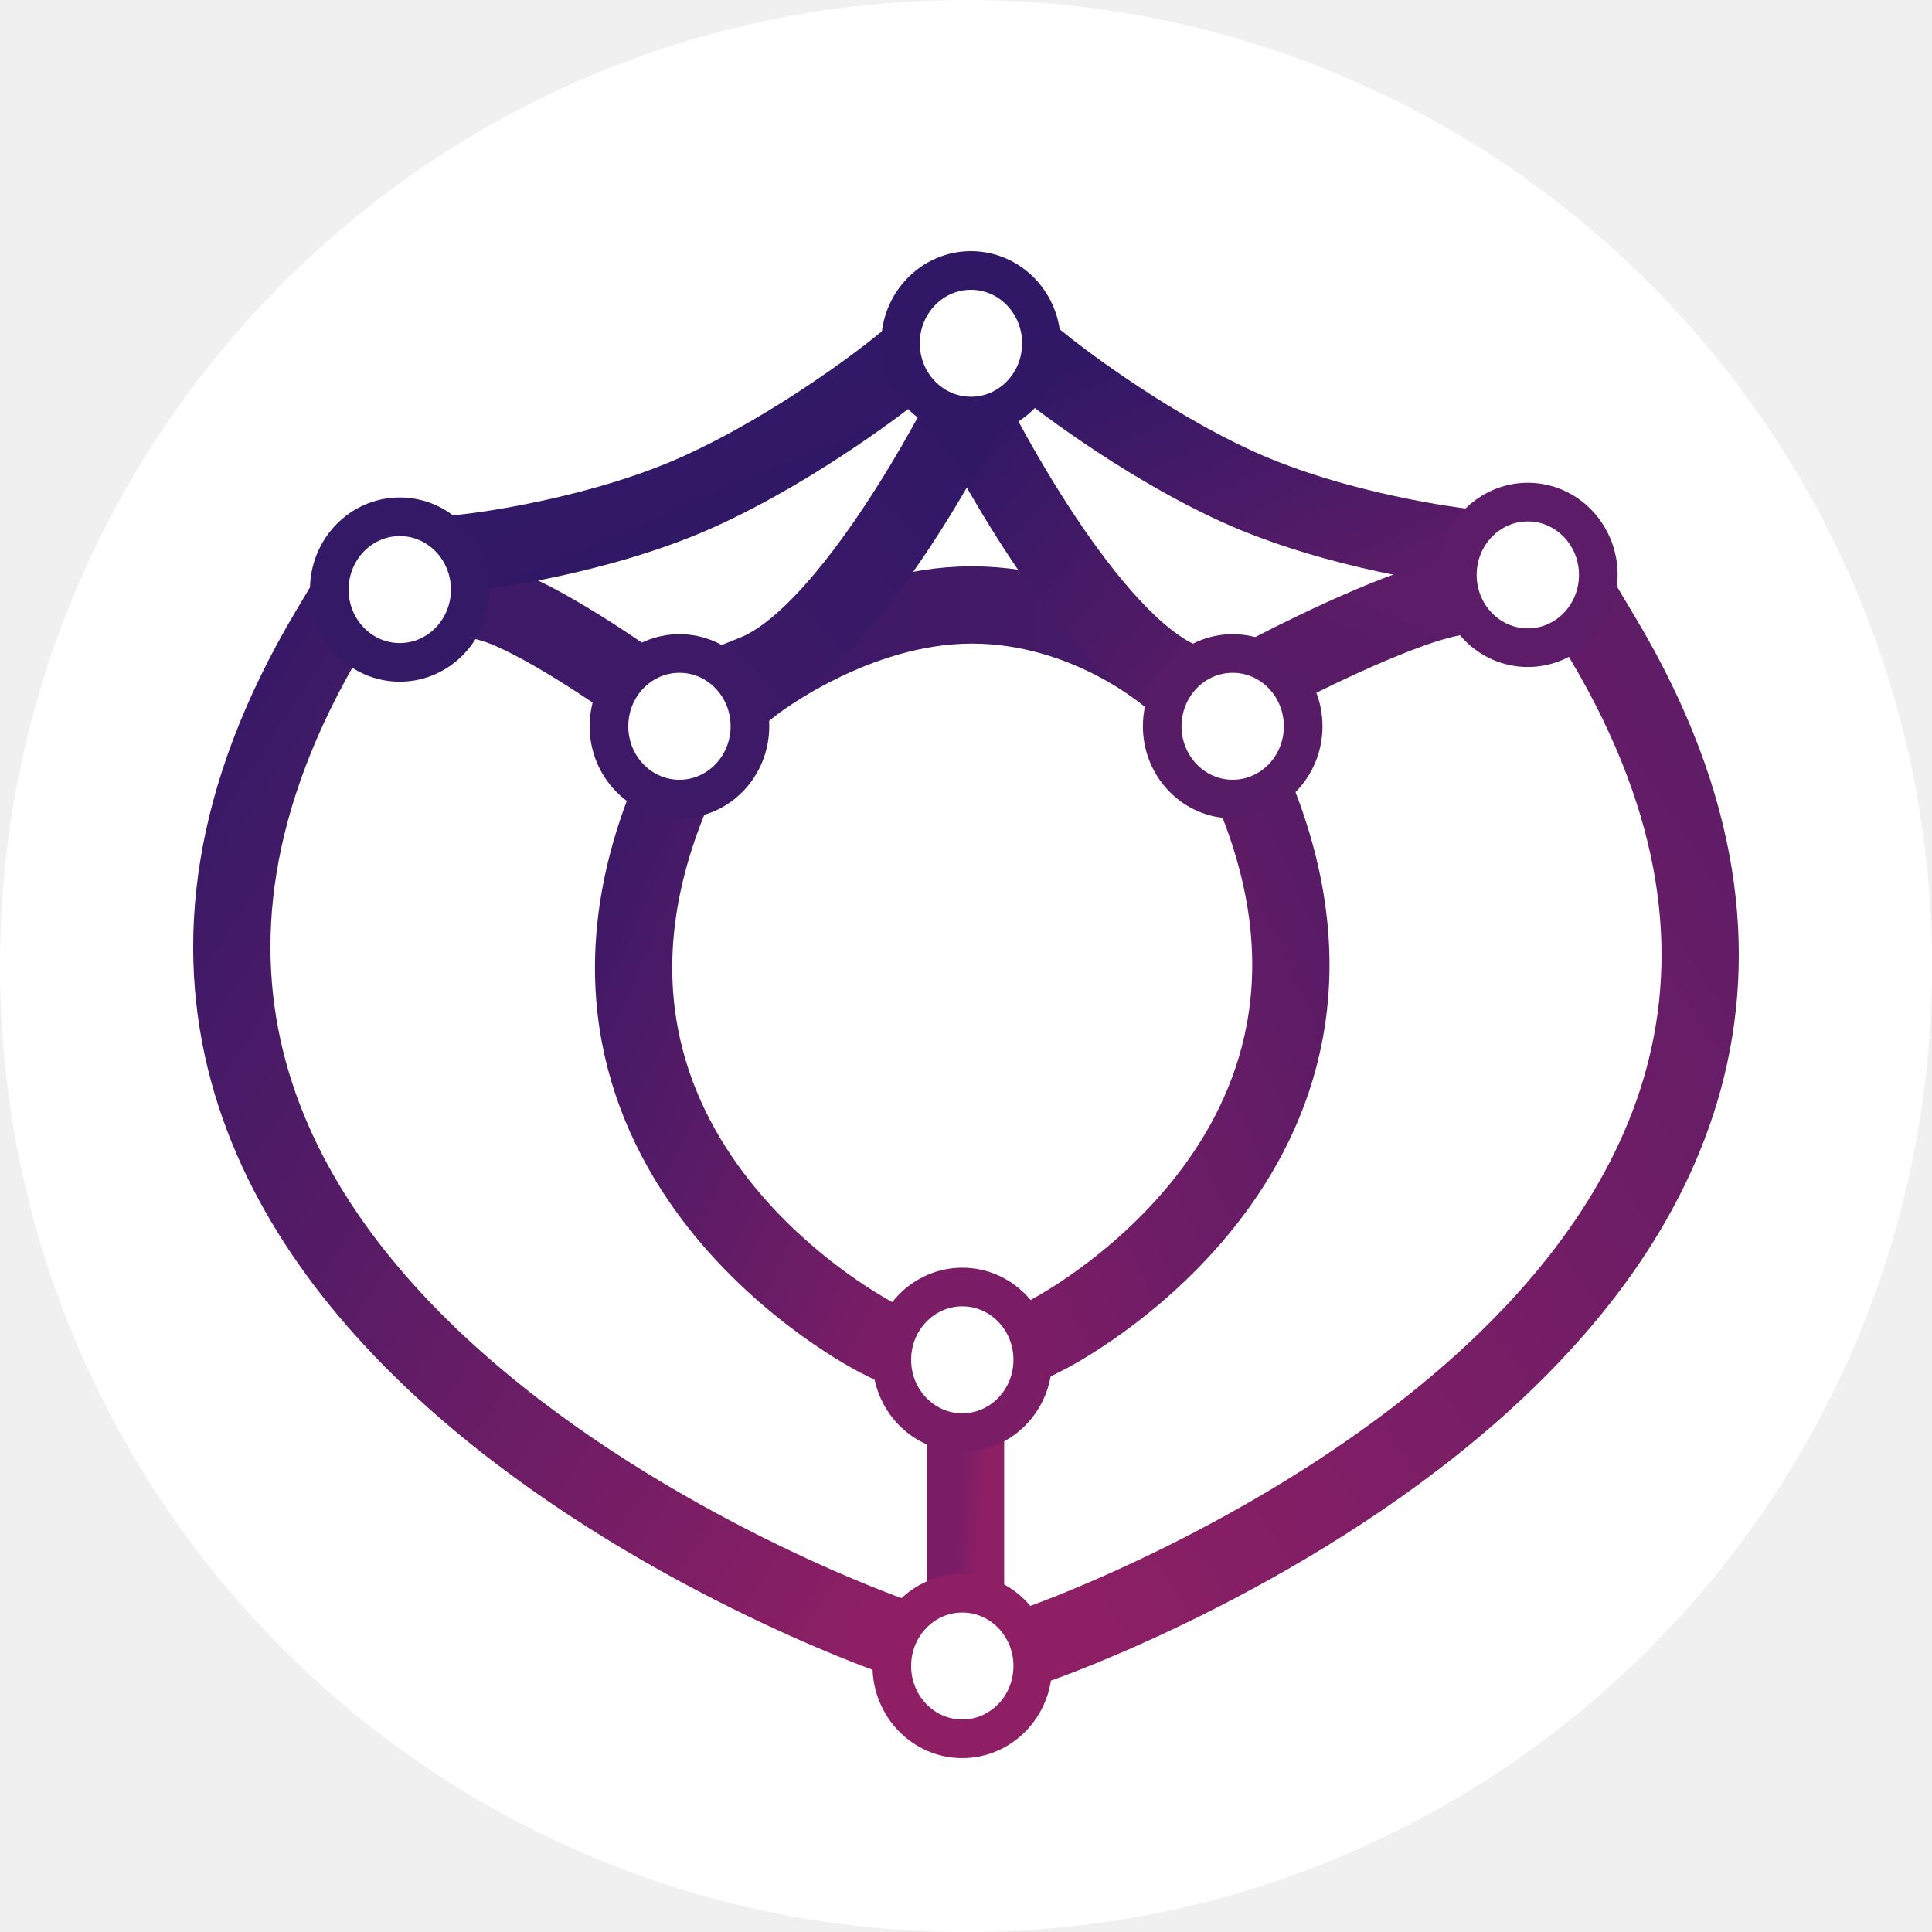
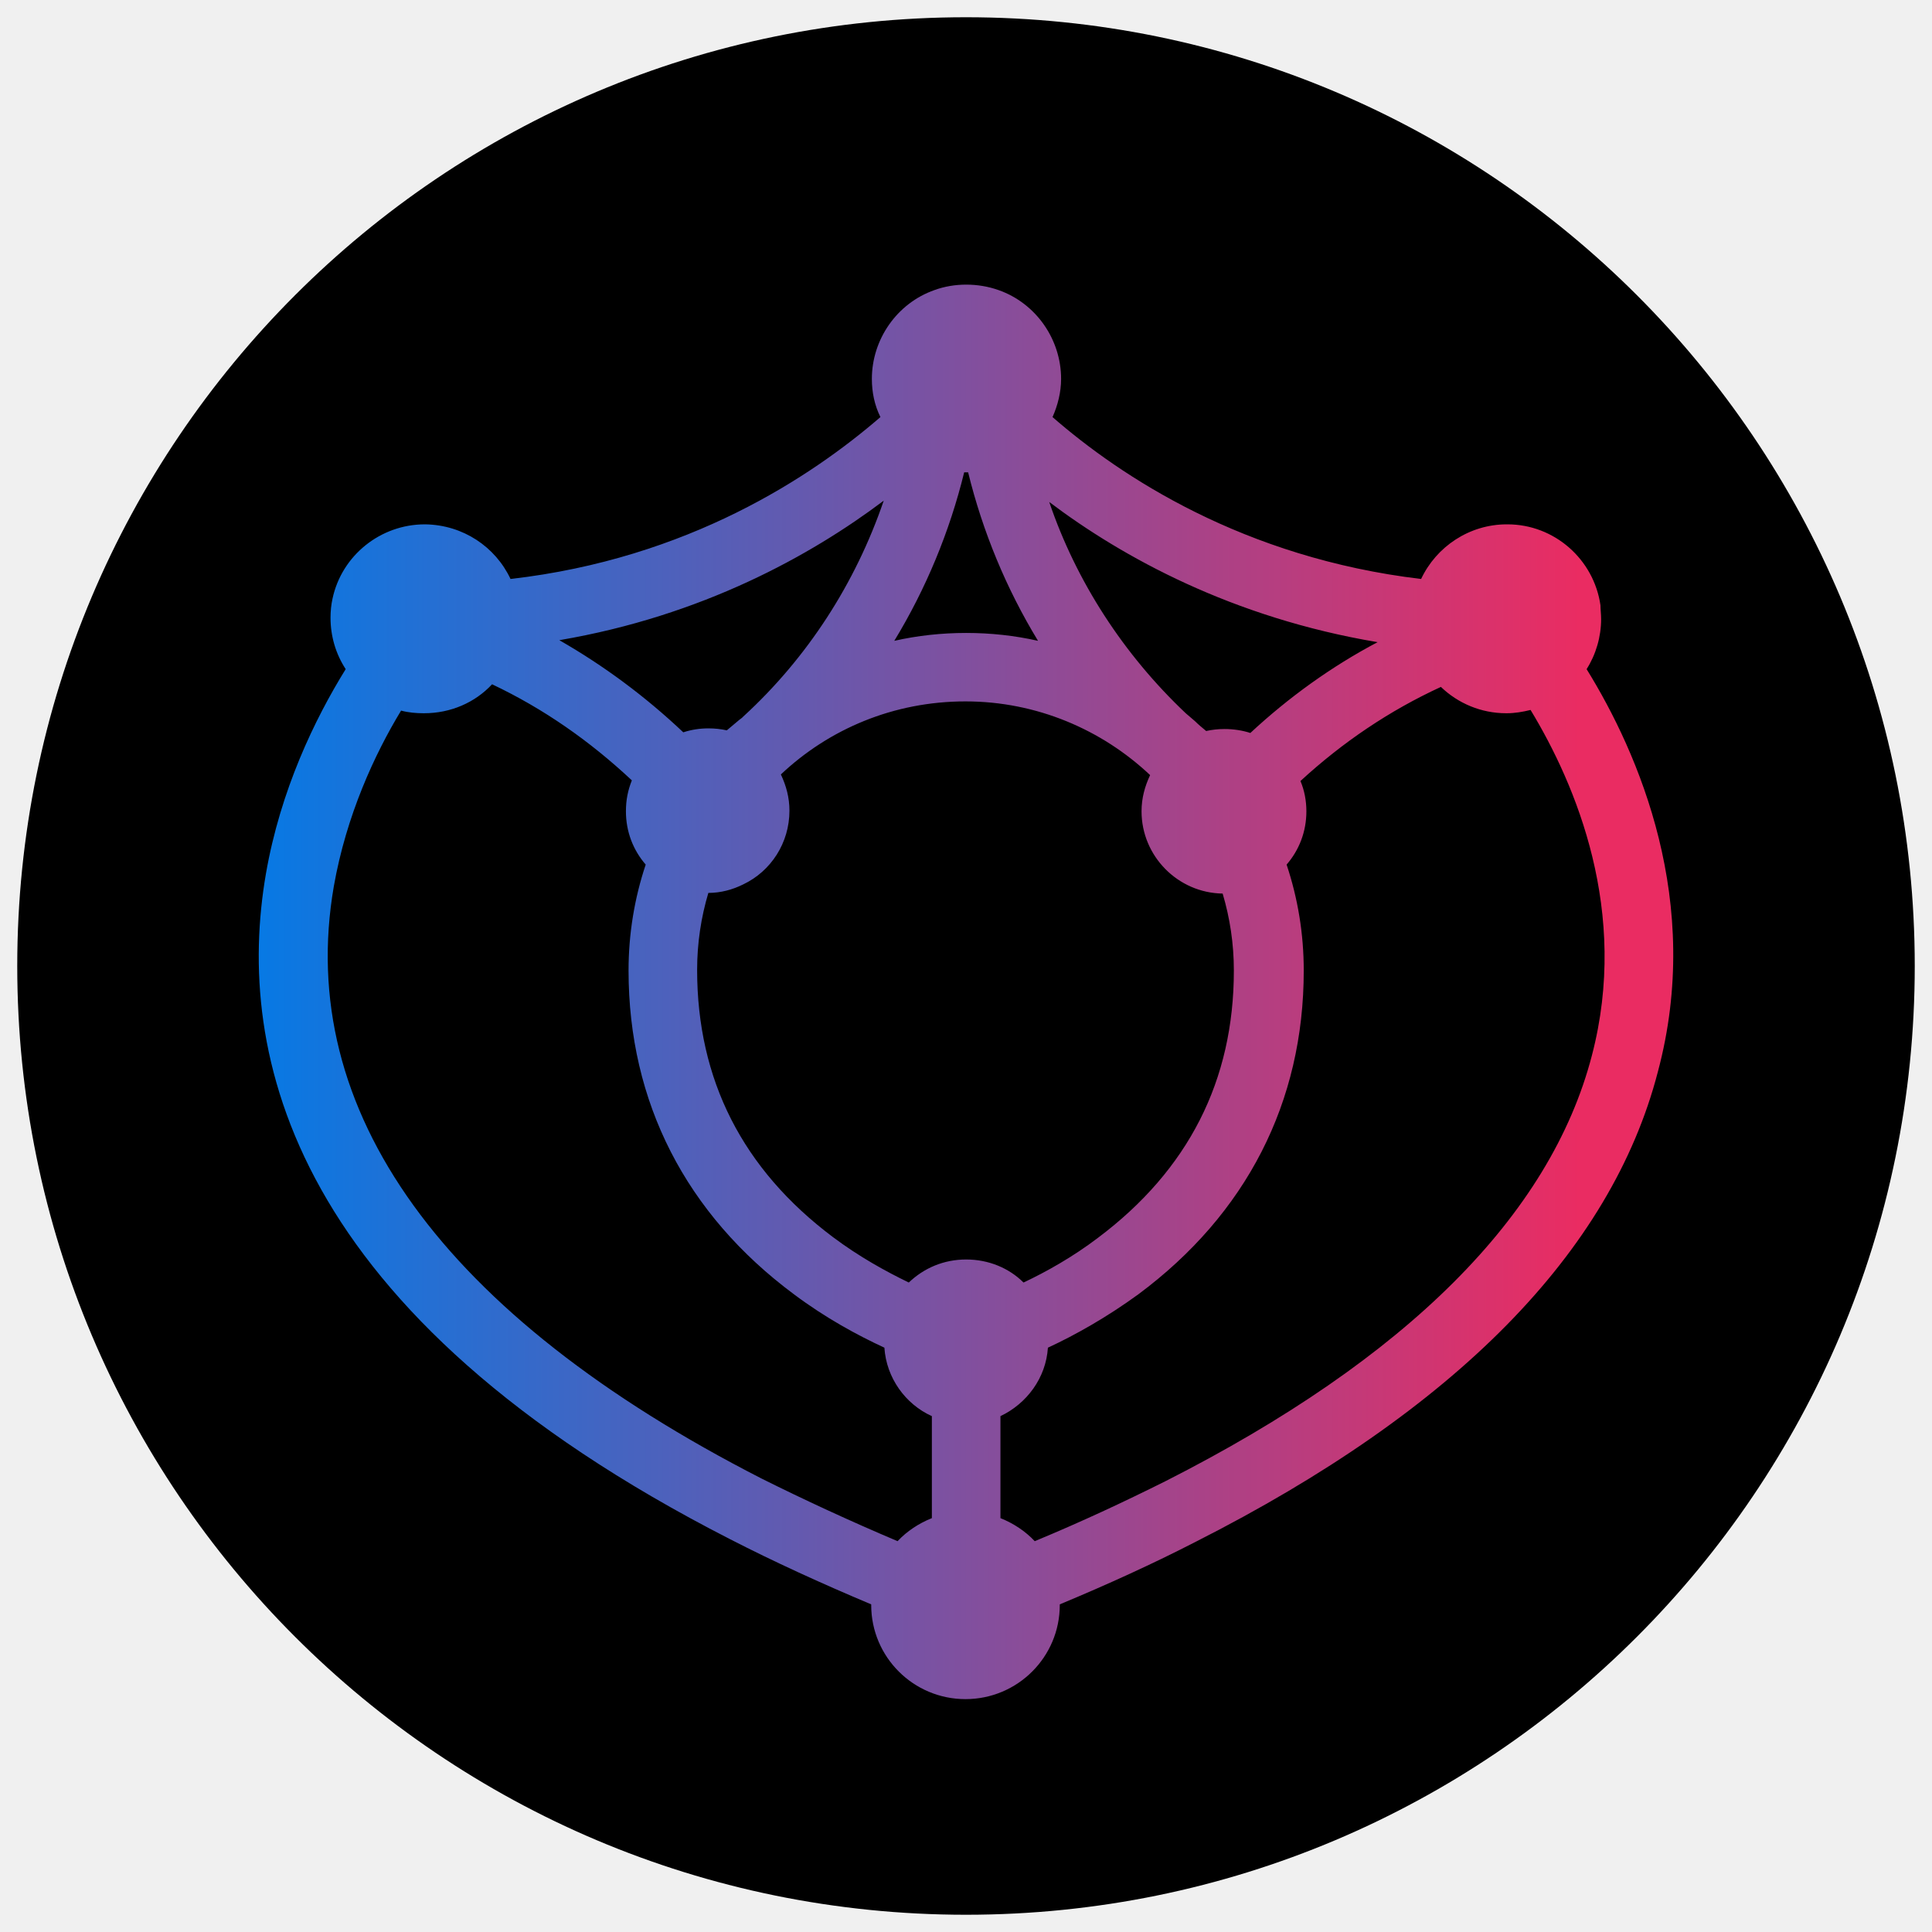
- <svg xmlns="http://www.w3.org/2000/svg" width="25" height="25" viewBox="0 0 25 25" fill="none">
-   <circle cx="12.5" cy="12.5" r="12.5" fill="white" />
-   <path d="M12.494 20.773V18.495" stroke="url(#paint0_linear)" stroke-linecap="square" />
-   <path d="M11.547 21.168C11.547 21.168 -0.916 16.849 4.257 8.164" stroke="url(#paint1_linear)" stroke-linecap="square" />
-   <path d="M13.453 21.268C13.453 21.268 25.916 16.949 20.743 8.264" stroke="url(#paint2_linear)" stroke-linecap="square" />
-   <path d="M13.551 17.273C13.551 17.273 18.148 14.953 16.24 10.286" stroke="url(#paint3_linear)" stroke-linecap="square" />
-   <path d="M11.352 17.312C11.352 17.312 6.754 14.991 8.663 10.324" stroke="url(#paint4_linear)" stroke-linecap="square" />
-   <path d="M6.336 7.801C6.95 7.963 8.159 8.822 8.159 8.822" stroke="#3D1967" stroke-linecap="square" />
-   <path d="M18.77 7.735C18.016 7.882 16.529 8.659 16.529 8.659" stroke="url(#paint5_linear)" stroke-linecap="square" />
-   <path d="M9.75 8.851C9.75 8.851 11.053 7.828 12.574 7.828C14.096 7.828 15.16 8.785 15.16 8.785" stroke="url(#paint6_linear)" stroke-linecap="square" />
-   <path d="M18.898 7.075C18.898 7.075 17.316 6.89 16.014 6.297C14.713 5.704 13.542 4.765 13.542 4.765" stroke="url(#paint7_linear)" stroke-linecap="square" />
-   <path d="M6.13 7.141C6.13 7.141 7.727 6.956 9.039 6.363C10.351 5.77 11.532 4.831 11.532 4.831" stroke="url(#paint8_linear)" stroke-linecap="square" />
-   <path d="M12.617 5.459C12.617 5.459 14.052 8.317 15.318 8.824" stroke="url(#paint9_linear)" stroke-linecap="square" />
-   <path d="M12.469 5.348C12.469 5.348 11.033 8.206 9.767 8.713" stroke="url(#paint10_linear)" stroke-linecap="square" />
-   <ellipse cx="8.792" cy="9.398" rx="0.912" ry="0.942" fill="white" stroke="#3D1967" stroke-width="0.5" />
-   <ellipse cx="15.951" cy="9.398" rx="0.912" ry="0.942" fill="white" stroke="#581B66" stroke-width="0.5" />
-   <ellipse cx="19.77" cy="7.439" rx="0.912" ry="0.942" fill="white" stroke="#5D1C67" stroke-width="0.5" />
-   <ellipse cx="5.173" cy="7.629" rx="0.912" ry="0.942" fill="white" stroke="#341967" stroke-width="0.5" />
-   <ellipse cx="12.452" cy="17.596" rx="0.912" ry="0.942" fill="white" stroke="#7A1D66" stroke-width="0.5" />
-   <ellipse cx="12.452" cy="21.558" rx="0.912" ry="0.942" fill="white" stroke="#8F1F65" stroke-width="0.5" />
-   <ellipse cx="12.564" cy="4.442" rx="0.912" ry="0.942" fill="white" stroke="#301867" stroke-width="0.5" />
+ <svg xmlns="http://www.w3.org/2000/svg" width="224" height="224" viewBox="0 0 224 224" fill="none">
+   <circle cx="112" cy="112" r="110" fill="black" />
+   <path d="M183.955 77.582C185.025 75.903 185.637 73.843 185.637 71.782C185.637 71.248 185.561 70.638 185.561 70.18C184.796 64.839 180.209 60.794 174.781 60.794H174.705C170.347 60.794 166.525 63.389 164.767 67.128C144.202 64.686 129.907 55.224 122.032 48.356C122.644 46.983 123.026 45.457 123.026 43.931C123.026 39.352 120.121 35.156 115.764 33.63C113.394 32.79 110.642 32.79 108.348 33.63C103.991 35.156 101.086 39.352 101.086 43.931C101.086 45.457 101.391 46.983 102.079 48.356C94.129 55.224 79.833 64.762 59.192 67.128C57.434 63.389 53.688 60.871 49.331 60.794C49.331 60.794 49.331 60.794 49.254 60.794C44.132 60.794 39.622 64.381 38.551 69.417C38.398 70.104 38.322 70.867 38.322 71.63C38.322 73.766 38.934 75.827 40.08 77.582C36.487 83.381 32.512 91.622 30.83 101.313C27.237 122.144 33.582 152.361 84.649 178.458C89.695 181.052 95.199 183.57 101.009 186.012V186.088C101.009 192.116 105.902 197 111.941 197C117.981 197 122.873 192.116 122.873 186.088V186.012C128.378 183.723 133.729 181.281 138.622 178.763C168.742 163.502 186.784 145.188 192.212 124.281C197.486 104.594 189.995 87.349 183.955 77.582ZM118.669 148.699C116.987 147.02 114.617 146.028 112.018 146.028C109.418 146.028 107.125 147.02 105.367 148.699C102.691 147.401 99.633 145.723 96.575 143.433C86.102 135.574 80.827 125.196 80.827 112.453C80.827 109.325 81.286 106.349 82.127 103.526C83.579 103.526 84.955 103.144 86.178 102.534V103.526V102.534C89.389 101.007 91.53 97.726 91.53 93.987C91.53 92.461 91.147 91.088 90.536 89.79C96.117 84.525 103.608 81.321 111.941 81.321C120.198 81.321 127.766 84.602 133.347 89.867C132.735 91.164 132.353 92.537 132.353 94.064C132.353 99.252 136.557 103.526 141.756 103.602C142.597 106.425 143.056 109.401 143.056 112.53C143.056 125.273 137.781 135.65 127.307 143.51C124.402 145.723 121.268 147.478 118.669 148.699ZM112.018 54.766C112.094 54.766 112.171 54.766 112.247 54.766C113.929 61.634 116.681 68.272 120.351 74.3C117.675 73.69 114.846 73.385 112.018 73.385C109.189 73.385 106.361 73.69 103.685 74.3C107.354 68.272 110.107 61.634 111.788 54.766C111.865 54.766 111.941 54.766 112.018 54.766ZM86.178 83.076C86.102 83.152 86.025 83.228 86.025 83.228C85.949 83.305 85.796 83.381 85.72 83.457C85.184 83.915 84.726 84.296 84.267 84.678C83.579 84.525 82.891 84.449 82.127 84.449C81.133 84.449 80.139 84.602 79.222 84.907C74.864 80.786 70.048 77.2 64.849 74.224C81.439 71.401 94.052 64.381 102.462 58.047C99.174 67.662 93.594 76.284 86.178 83.076ZM144.967 84.983C144.049 84.678 142.979 84.525 141.985 84.525C141.221 84.525 140.533 84.602 139.845 84.754C139.386 84.373 138.927 83.991 138.545 83.61L137.475 82.694C130.289 75.903 124.785 67.433 121.65 58.2C130.136 64.61 142.903 71.63 159.721 74.453C154.37 77.276 149.401 80.863 144.967 84.983ZM88.319 171.438C51.318 152.514 34.194 128.783 38.704 102.762C40.157 94.522 43.444 87.425 46.502 82.389C47.343 82.618 48.26 82.694 49.101 82.694H49.178C52.236 82.694 55.064 81.473 57.052 79.337C63.015 82.16 68.366 85.899 73.259 90.477C72.8 91.622 72.571 92.766 72.571 94.064C72.571 96.429 73.412 98.566 74.864 100.244C73.564 104.136 72.876 108.256 72.876 112.53C72.876 127.791 79.527 140.763 92.065 150.072C95.734 152.819 99.404 154.803 102.538 156.253C102.768 159.763 104.985 162.815 108.042 164.189V176.016C106.513 176.626 105.137 177.542 104.067 178.687C98.487 176.321 93.212 173.879 88.319 171.438ZM184.567 122.373C179.751 140.915 163.085 157.55 135.105 171.743C130.365 174.108 125.32 176.474 119.968 178.687C118.898 177.542 117.522 176.626 115.993 176.016V164.189C119.051 162.739 121.268 159.763 121.497 156.253C124.632 154.803 128.301 152.743 131.971 150.072C144.508 140.763 151.159 127.791 151.159 112.53C151.159 108.256 150.471 104.136 149.171 100.244C150.624 98.566 151.465 96.429 151.465 94.064C151.465 92.843 151.235 91.622 150.777 90.554C155.669 86.052 161.097 82.389 167.06 79.642C169.048 81.549 171.723 82.694 174.628 82.694H174.705C175.622 82.694 176.54 82.541 177.457 82.313C182.732 91.011 188.924 105.738 184.567 122.373Z" fill="url(#paint0_linear)" />
  <defs>
-     <linearGradient id="paint0_linear" x1="12.414" y1="19.634" x2="12.73" y2="19.656" gradientUnits="userSpaceOnUse">
-       <stop stop-color="#7A1D66" />
-       <stop offset="1" stop-color="#8F1F65" />
-     </linearGradient>
-     <linearGradient id="paint1_linear" x1="-1.273" y1="14.665" x2="10.664" y2="22.511" gradientUnits="userSpaceOnUse">
-       <stop stop-color="#341967" />
-       <stop offset="1" stop-color="#8F1F65" />
-     </linearGradient>
-     <linearGradient id="paint2_linear" x1="26.273" y1="14.766" x2="14.336" y2="22.611" gradientUnits="userSpaceOnUse">
-       <stop stop-color="#5D1C67" />
-       <stop offset="1" stop-color="#8F1F65" />
-     </linearGradient>
-     <linearGradient id="paint3_linear" x1="18.28" y1="13.78" x2="13.041" y2="16.143" gradientUnits="userSpaceOnUse">
-       <stop stop-color="#581B66" />
-       <stop offset="1" stop-color="#7A1D66" />
-     </linearGradient>
-     <linearGradient id="paint4_linear" x1="6.622" y1="13.818" x2="11.861" y2="16.181" gradientUnits="userSpaceOnUse">
-       <stop stop-color="#3D1967" />
-       <stop offset="1" stop-color="#7A1D66" />
-     </linearGradient>
-     <linearGradient id="paint5_linear" x1="19.891" y1="8.197" x2="19.239" y2="9.777" gradientUnits="userSpaceOnUse">
-       <stop stop-color="#5D1C67" />
-       <stop offset="1" stop-color="#581B66" />
-     </linearGradient>
-     <linearGradient id="paint6_linear" x1="9.75" y1="9.363" x2="15.16" y2="9.363" gradientUnits="userSpaceOnUse">
-       <stop stop-color="#3B1967" />
-       <stop offset="1" stop-color="#491A66" />
-     </linearGradient>
-     <linearGradient id="paint7_linear" x1="16.02" y1="3.627" x2="17.936" y2="7.722" gradientUnits="userSpaceOnUse">
-       <stop stop-color="#301867" />
-       <stop offset="1" stop-color="#5D1C67" />
-     </linearGradient>
-     <linearGradient id="paint8_linear" x1="3.429" y1="5.986" x2="5.1" y2="9.892" gradientUnits="userSpaceOnUse">
-       <stop stop-color="#341967" />
-       <stop offset="1" stop-color="#301867" />
-     </linearGradient>
-     <linearGradient id="paint9_linear" x1="14.087" y1="3.726" x2="17.416" y2="6.584" gradientUnits="userSpaceOnUse">
-       <stop stop-color="#301867" />
-       <stop offset="1" stop-color="#581B66" />
-     </linearGradient>
-     <linearGradient id="paint10_linear" x1="10.999" y1="3.615" x2="7.669" y2="6.473" gradientUnits="userSpaceOnUse">
-       <stop stop-color="#301867" />
-       <stop offset="1" stop-color="#3D1967" />
+     <linearGradient id="paint0_linear" x1="29.989" y1="114.983" x2="194.056" y2="114.983" gradientUnits="userSpaceOnUse">
+       <stop stop-color="#0779E4" />
+       <stop offset="0.934" stop-color="#EA2C62" />
    </linearGradient>
  </defs>
</svg>
